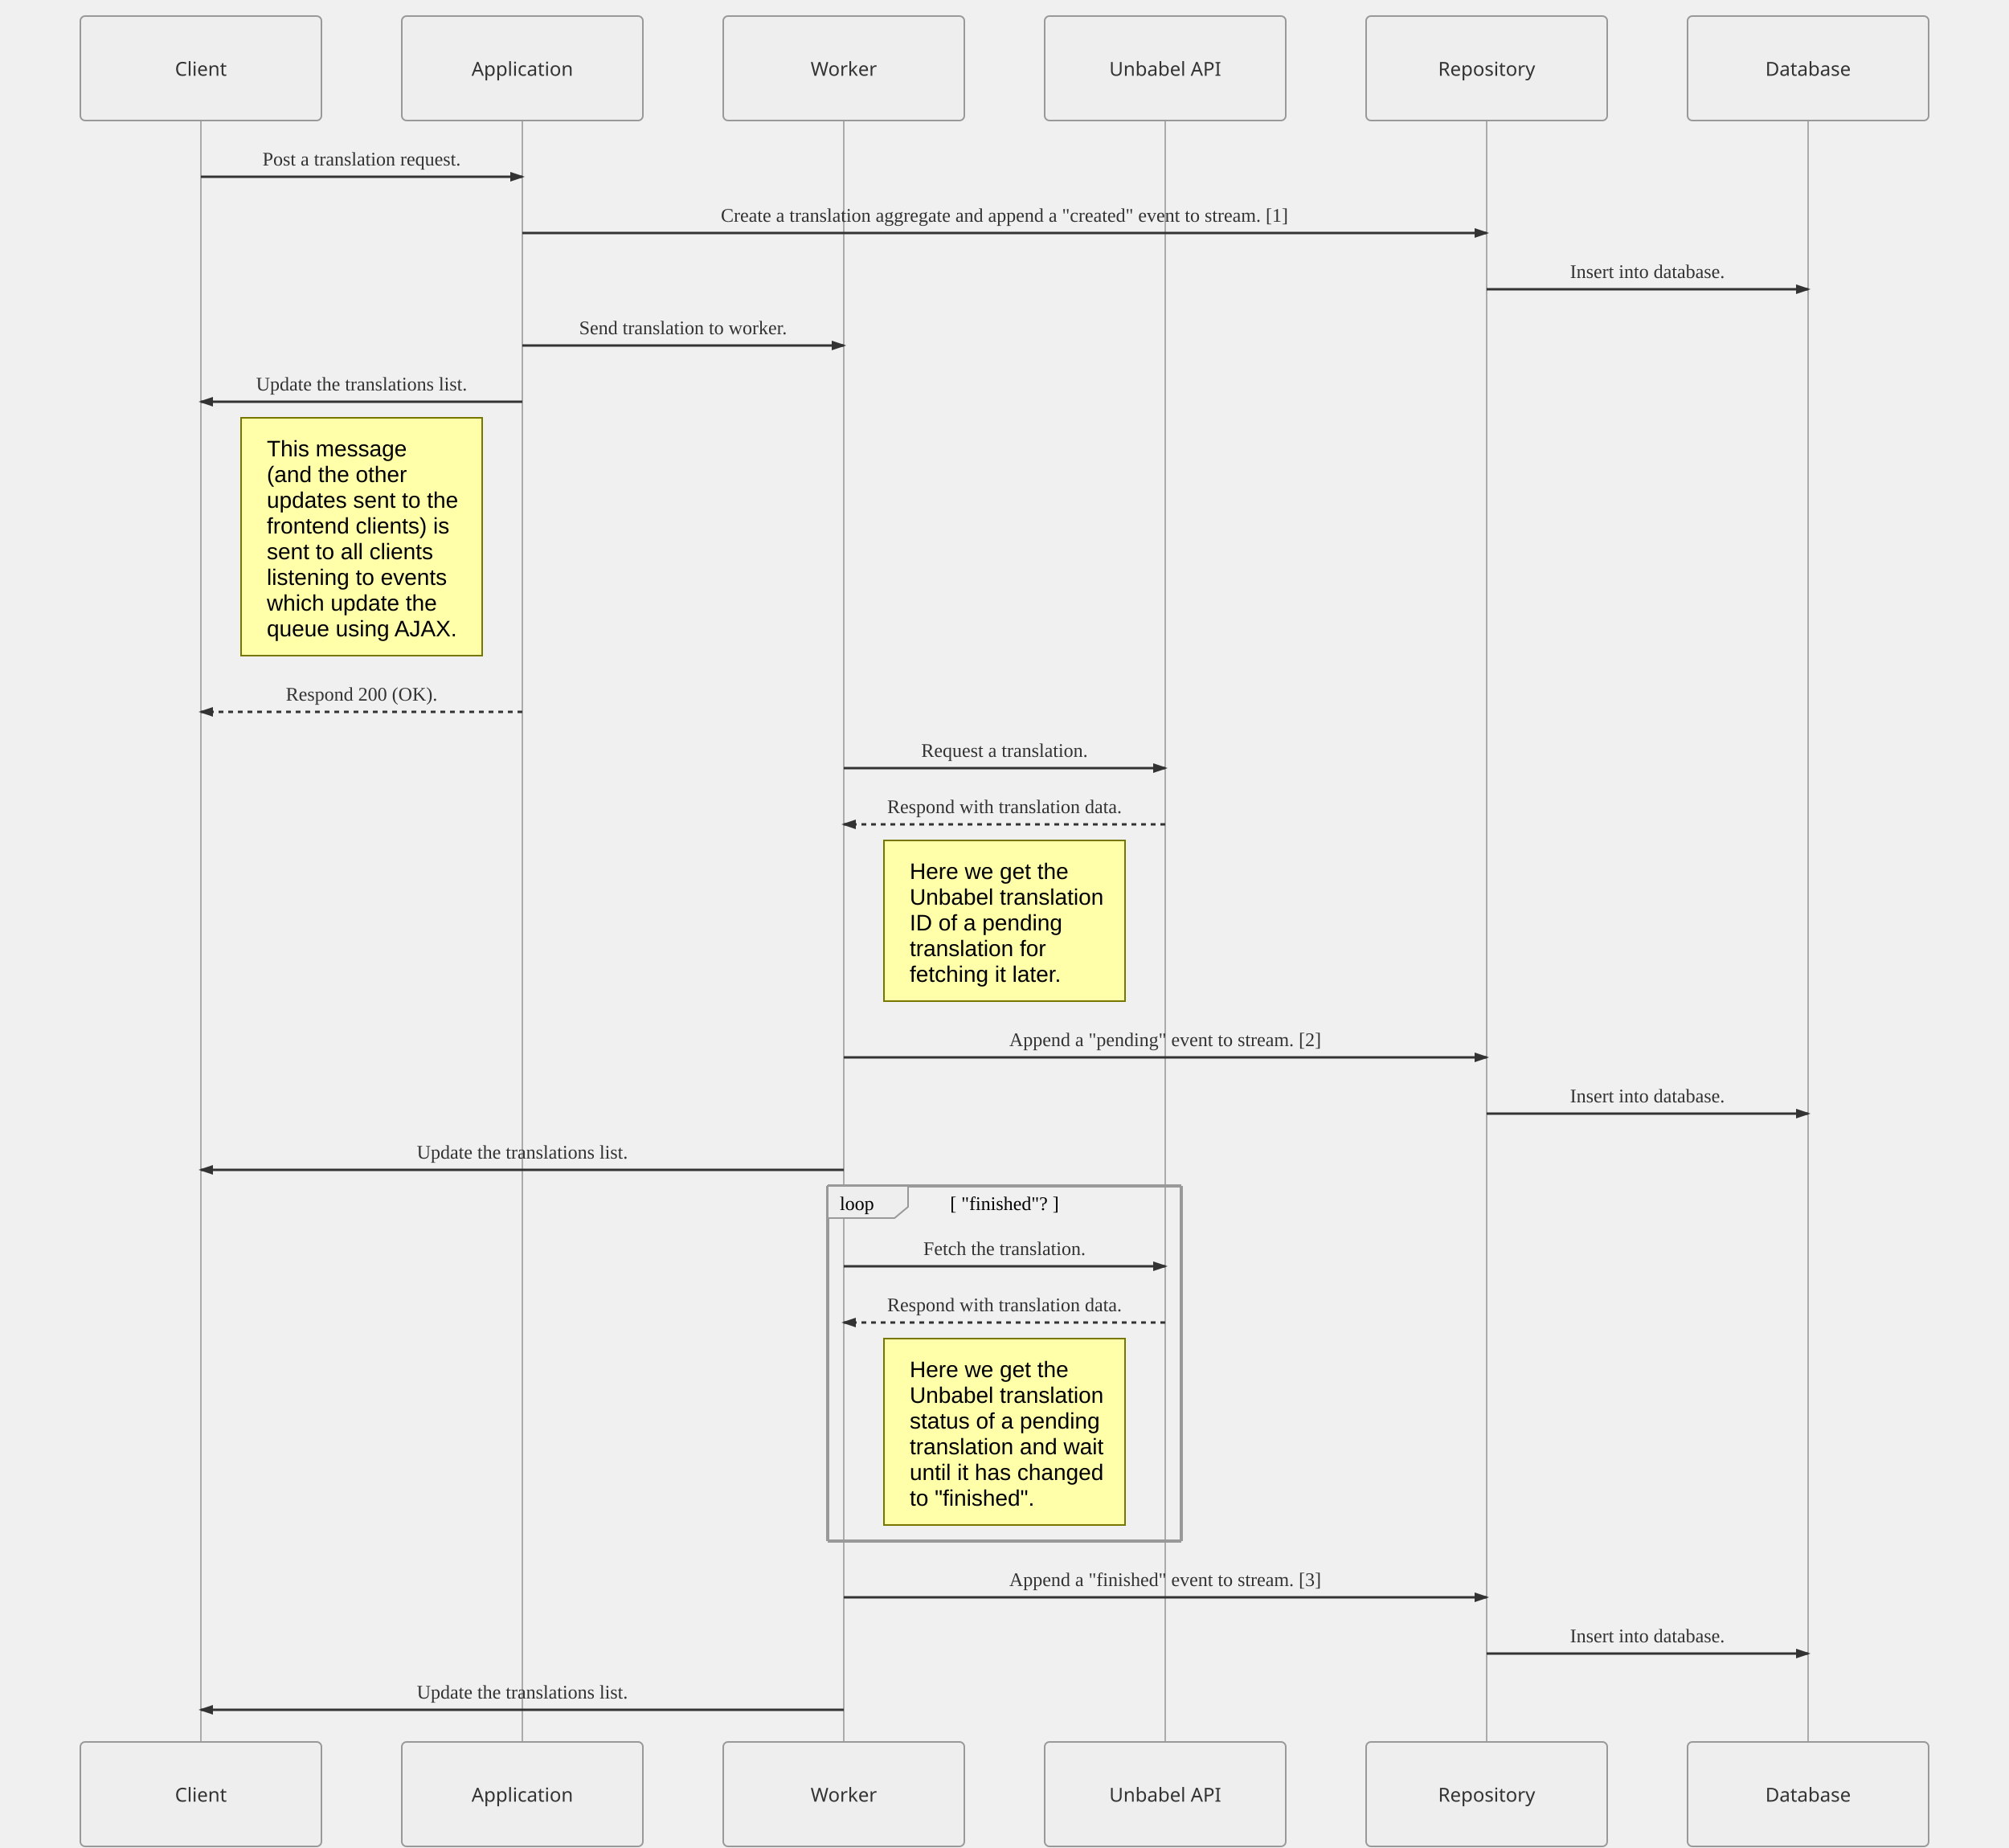
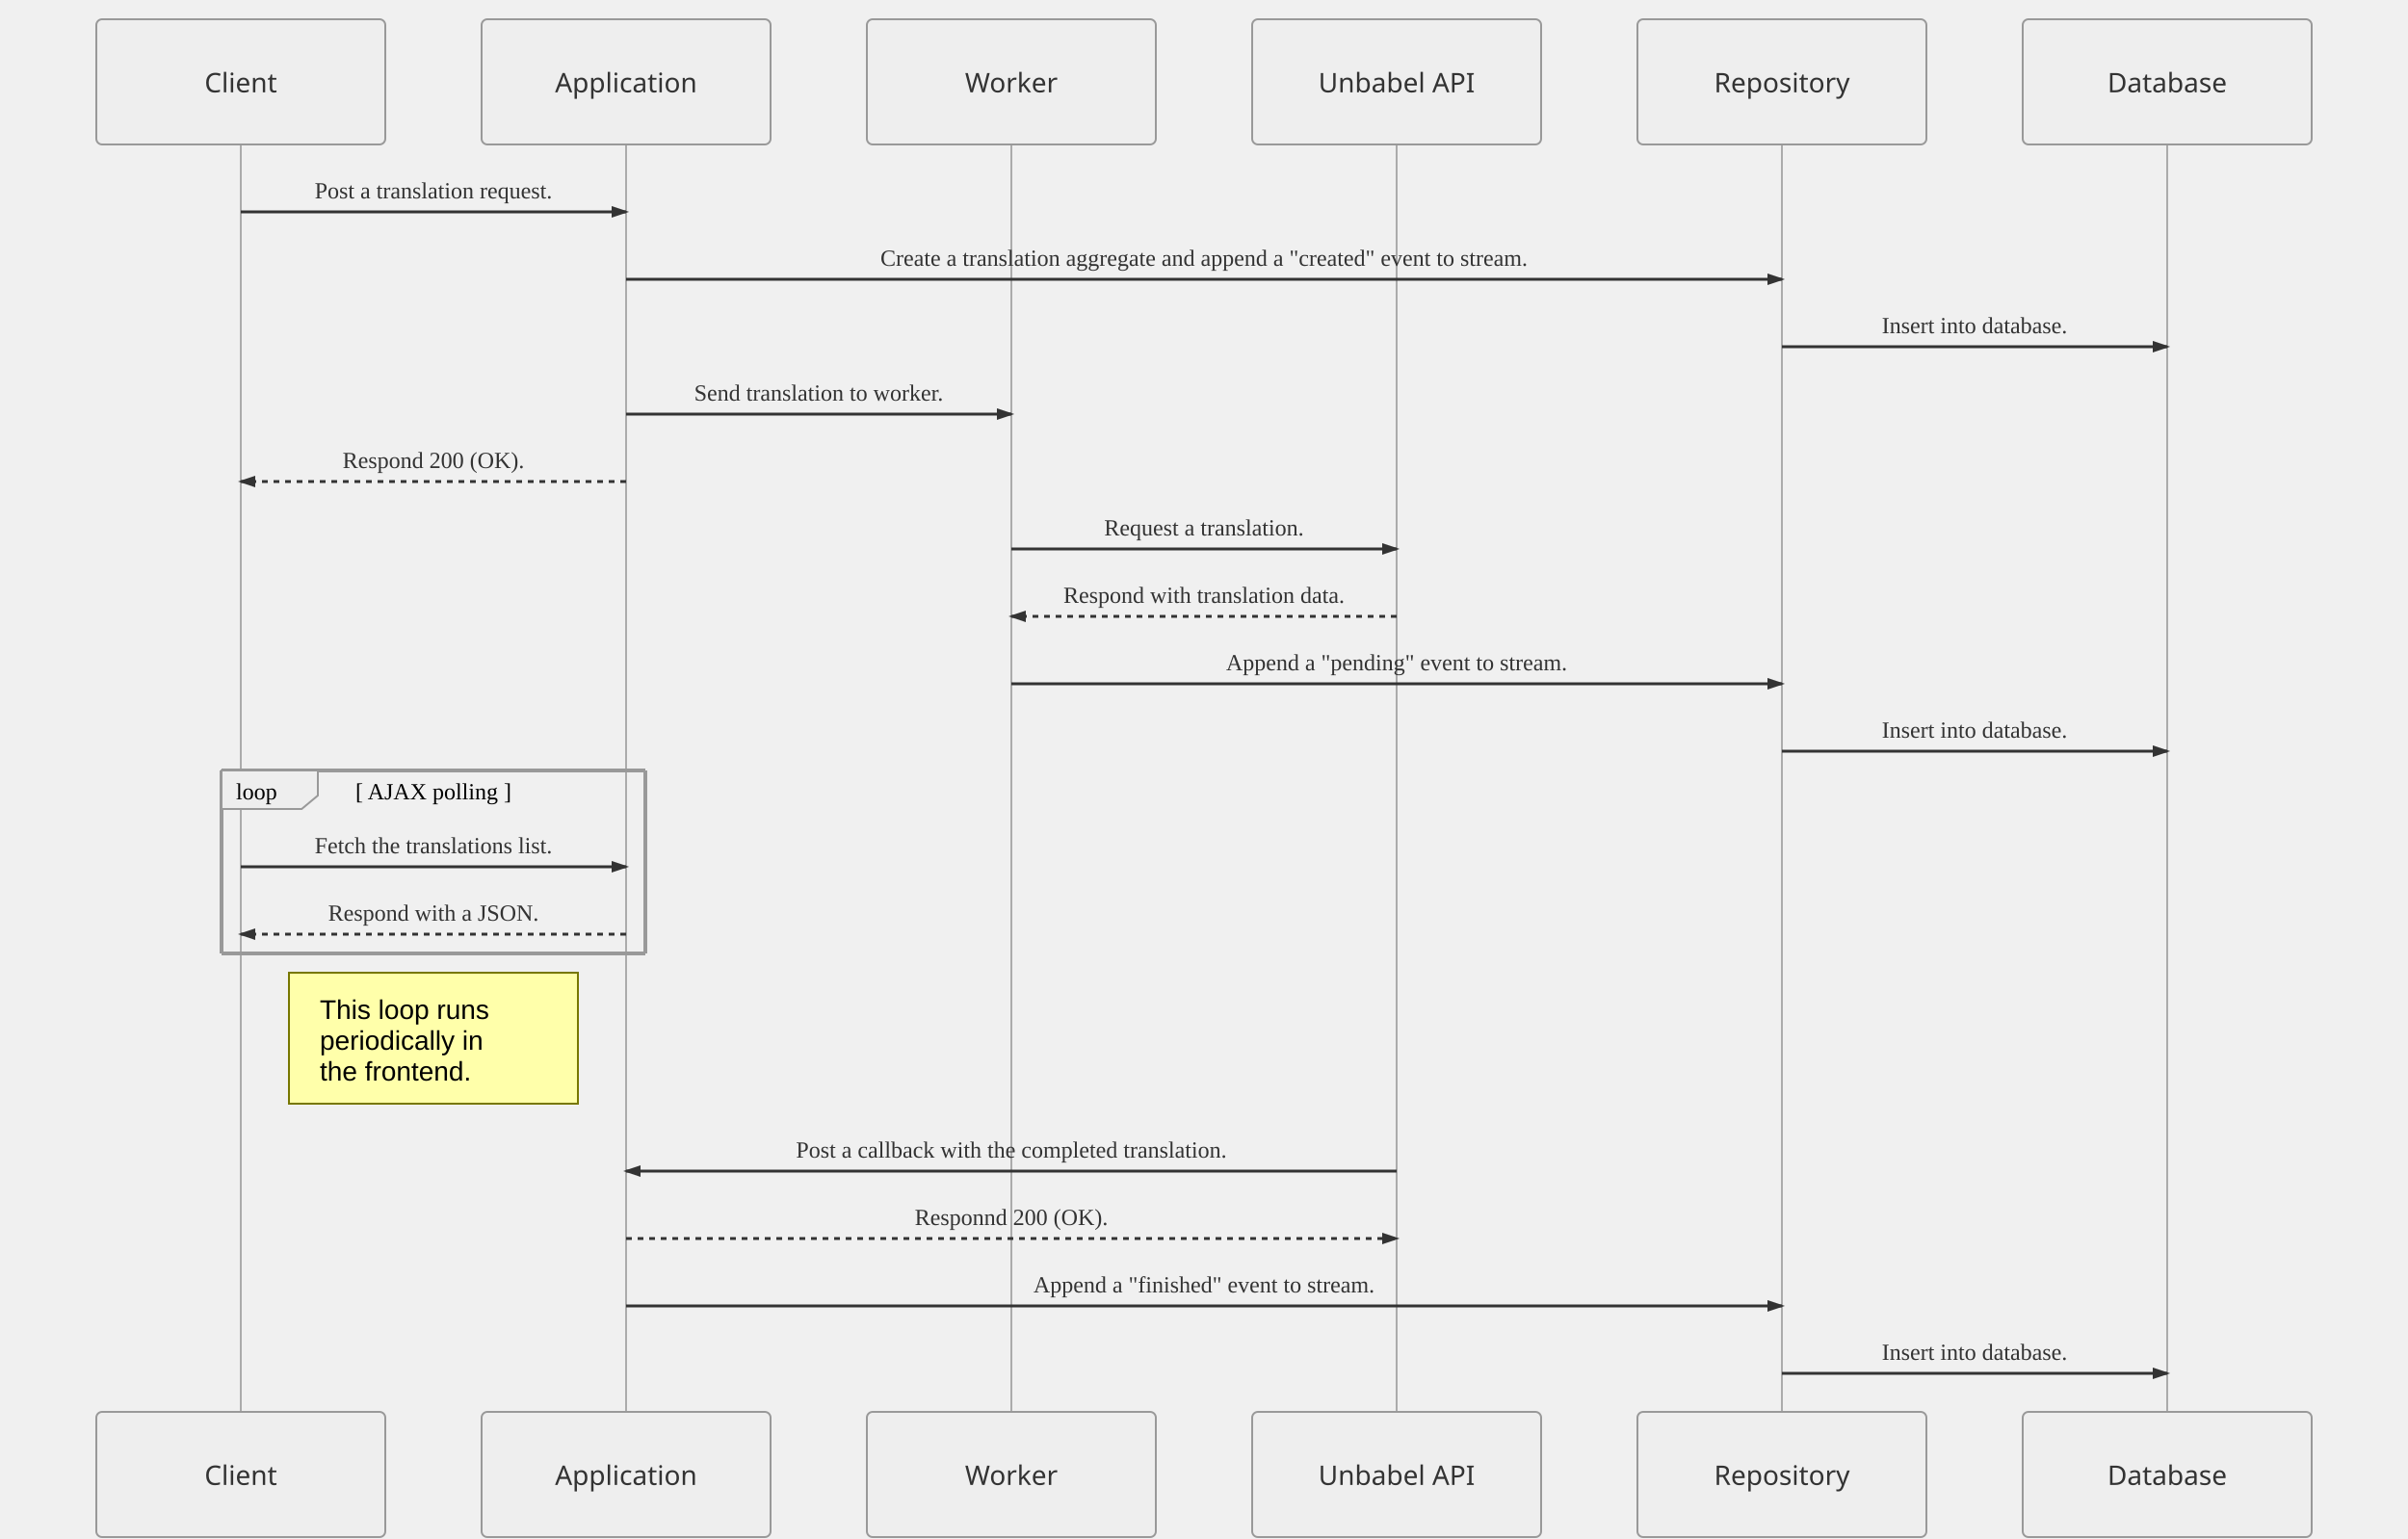
- <svg xmlns="http://www.w3.org/2000/svg" id="mermaid-1546392415798" width="100%" height="100%" style="max-width:1250px;" viewBox="-50 -10 1250 1150">
+ <svg xmlns="http://www.w3.org/2000/svg" id="mermaid-1546915418473" width="100%" height="100%" style="max-width:1250px;" viewBox="-50 -10 1250 799">
  <style>


- #mermaid-1546392415798 .label {
+ #mermaid-1546915418473 .label {
  font-family: 'trebuchet ms', verdana, arial;
  color: #333; }

- #mermaid-1546392415798 .node rect,
- #mermaid-1546392415798 .node circle,
- #mermaid-1546392415798 .node ellipse,
- #mermaid-1546392415798 .node polygon {
+ #mermaid-1546915418473 .node rect,
+ #mermaid-1546915418473 .node circle,
+ #mermaid-1546915418473 .node ellipse,
+ #mermaid-1546915418473 .node polygon {
  fill: #eee;
  stroke: #999;
  stroke-width: 1px; }

- #mermaid-1546392415798 .node.clickable {
+ #mermaid-1546915418473 .node.clickable {
  cursor: pointer; }

- #mermaid-1546392415798 .arrowheadPath {
+ #mermaid-1546915418473 .arrowheadPath {
  fill: #333333; }

- #mermaid-1546392415798 .edgePath .path {
+ #mermaid-1546915418473 .edgePath .path {
  stroke: #666;
  stroke-width: 1.5px; }

- #mermaid-1546392415798 .edgeLabel {
+ #mermaid-1546915418473 .edgeLabel {
  background-color: white; }

- #mermaid-1546392415798 .cluster rect {
+ #mermaid-1546915418473 .cluster rect {
  fill: #eaf2fb !important;
  stroke: #26a !important;
  stroke-width: 1px !important; }

- #mermaid-1546392415798 .cluster text {
-   fill: #333; }
- 
- #mermaid-1546392415798 div.mermaidTooltip {
+ #mermaid-1546915418473 .cluster text {
+   fill: #333; }
+ 
+ #mermaid-1546915418473 div.mermaidTooltip {
  position: absolute;
  text-align: center;
  max-width: 200px;
  padding: 2px;
  font-family: 'trebuchet ms', verdana, arial;
  font-size: 12px;
  background: #eaf2fb;
  border: 1px solid #26a;
  border-radius: 2px;
  pointer-events: none;
  z-index: 100; }

- #mermaid-1546392415798 .actor {
+ #mermaid-1546915418473 .actor {
  stroke: #999;
  fill: #eee; }

- #mermaid-1546392415798 text.actor {
+ #mermaid-1546915418473 text.actor {
  fill: #333;
  stroke: none; }

- #mermaid-1546392415798 .actor-line {
+ #mermaid-1546915418473 .actor-line {
  stroke: #666; }

- #mermaid-1546392415798 .messageLine0 {
+ #mermaid-1546915418473 .messageLine0 {
  stroke-width: 1.5;
  stroke-dasharray: '2 2';
  stroke: #333; }

- #mermaid-1546392415798 .messageLine1 {
+ #mermaid-1546915418473 .messageLine1 {
  stroke-width: 1.5;
  stroke-dasharray: '2 2';
  stroke: #333; }

- #mermaid-1546392415798 #arrowhead {
-   fill: #333; }
- 
- #mermaid-1546392415798 #crosshead path {
+ #mermaid-1546915418473 #arrowhead {
+   fill: #333; }
+ 
+ #mermaid-1546915418473 #crosshead path {
  fill: #333 !important;
  stroke: #333 !important; }

- #mermaid-1546392415798 .messageText {
+ #mermaid-1546915418473 .messageText {
  fill: #333;
  stroke: none; }

- #mermaid-1546392415798 .labelBox {
+ #mermaid-1546915418473 .labelBox {
  stroke: #999;
  fill: #eee; }

- #mermaid-1546392415798 .labelText {
+ #mermaid-1546915418473 .labelText {
  fill: white;
  stroke: none; }

- #mermaid-1546392415798 .loopText {
+ #mermaid-1546915418473 .loopText {
  fill: white;
  stroke: none; }

- #mermaid-1546392415798 .loopLine {
+ #mermaid-1546915418473 .loopLine {
  stroke-width: 2;
  stroke-dasharray: '2 2';
  stroke: #999; }

- #mermaid-1546392415798 .note {
+ #mermaid-1546915418473 .note {
  stroke: #777700;
  fill: #ffa; }

- #mermaid-1546392415798 .noteText {
+ #mermaid-1546915418473 .noteText {
  fill: black;
  stroke: none;
  font-family: 'trebuchet ms', verdana, arial;
  font-size: 14px; }

- #mermaid-1546392415798 .activation0 {
+ #mermaid-1546915418473 .activation0 {
  fill: #f4f4f4;
  stroke: #666; }

- #mermaid-1546392415798 .activation1 {
+ #mermaid-1546915418473 .activation1 {
  fill: #f4f4f4;
  stroke: #666; }

- #mermaid-1546392415798 .activation2 {
+ #mermaid-1546915418473 .activation2 {
  fill: #f4f4f4;
  stroke: #666; }


- #mermaid-1546392415798 .section {
+ #mermaid-1546915418473 .section {
  stroke: none;
  opacity: 0.2; }

- #mermaid-1546392415798 .section0 {
+ #mermaid-1546915418473 .section0 {
  fill: #80b3e6; }

- #mermaid-1546392415798 .section2 {
+ #mermaid-1546915418473 .section2 {
  fill: #80b3e6; }

- #mermaid-1546392415798 .section1,
- #mermaid-1546392415798 .section3 {
+ #mermaid-1546915418473 .section1,
+ #mermaid-1546915418473 .section3 {
  fill: white;
  opacity: 0.2; }

- #mermaid-1546392415798 .sectionTitle0 {
-   fill: #333; }
- 
- #mermaid-1546392415798 .sectionTitle1 {
-   fill: #333; }
- 
- #mermaid-1546392415798 .sectionTitle2 {
-   fill: #333; }
- 
- #mermaid-1546392415798 .sectionTitle3 {
-   fill: #333; }
- 
- #mermaid-1546392415798 .sectionTitle {
+ #mermaid-1546915418473 .sectionTitle0 {
+   fill: #333; }
+ 
+ #mermaid-1546915418473 .sectionTitle1 {
+   fill: #333; }
+ 
+ #mermaid-1546915418473 .sectionTitle2 {
+   fill: #333; }
+ 
+ #mermaid-1546915418473 .sectionTitle3 {
+   fill: #333; }
+ 
+ #mermaid-1546915418473 .sectionTitle {
  text-anchor: start;
  font-size: 11px;
  text-height: 14px; }


- #mermaid-1546392415798 .grid .tick {
+ #mermaid-1546915418473 .grid .tick {
  stroke: #e6e6e6;
  opacity: 0.3;
  shape-rendering: crispEdges; }

- #mermaid-1546392415798 .grid path {
+ #mermaid-1546915418473 .grid path {
  stroke-width: 0; }


- #mermaid-1546392415798 .today {
+ #mermaid-1546915418473 .today {
  fill: none;
  stroke: #d42;
  stroke-width: 2px; }



- #mermaid-1546392415798 .task {
+ #mermaid-1546915418473 .task {
  stroke-width: 2; }

- #mermaid-1546392415798 .taskText {
+ #mermaid-1546915418473 .taskText {
  text-anchor: middle;
  font-size: 11px; }

- #mermaid-1546392415798 .taskTextOutsideRight {
+ #mermaid-1546915418473 .taskTextOutsideRight {
  fill: #333;
  text-anchor: start;
  font-size: 11px; }

- #mermaid-1546392415798 .taskTextOutsideLeft {
+ #mermaid-1546915418473 .taskTextOutsideLeft {
  fill: #333;
  text-anchor: end;
  font-size: 11px; }


- #mermaid-1546392415798 .taskText0,
- #mermaid-1546392415798 .taskText1,
- #mermaid-1546392415798 .taskText2,
- #mermaid-1546392415798 .taskText3 {
+ #mermaid-1546915418473 .taskText0,
+ #mermaid-1546915418473 .taskText1,
+ #mermaid-1546915418473 .taskText2,
+ #mermaid-1546915418473 .taskText3 {
  fill: white; }

- #mermaid-1546392415798 .task0,
- #mermaid-1546392415798 .task1,
- #mermaid-1546392415798 .task2,
- #mermaid-1546392415798 .task3 {
+ #mermaid-1546915418473 .task0,
+ #mermaid-1546915418473 .task1,
+ #mermaid-1546915418473 .task2,
+ #mermaid-1546915418473 .task3 {
  fill: #26a;
  stroke: #1a4d80; }

- #mermaid-1546392415798 .taskTextOutside0,
- #mermaid-1546392415798 .taskTextOutside2 {
-   fill: #333; }
- 
- #mermaid-1546392415798 .taskTextOutside1,
- #mermaid-1546392415798 .taskTextOutside3 {
-   fill: #333; }
- 
- 
- #mermaid-1546392415798 .active0,
- #mermaid-1546392415798 .active1,
- #mermaid-1546392415798 .active2,
- #mermaid-1546392415798 .active3 {
+ #mermaid-1546915418473 .taskTextOutside0,
+ #mermaid-1546915418473 .taskTextOutside2 {
+   fill: #333; }
+ 
+ #mermaid-1546915418473 .taskTextOutside1,
+ #mermaid-1546915418473 .taskTextOutside3 {
+   fill: #333; }
+ 
+ 
+ #mermaid-1546915418473 .active0,
+ #mermaid-1546915418473 .active1,
+ #mermaid-1546915418473 .active2,
+ #mermaid-1546915418473 .active3 {
  fill: #eee;
  stroke: #1a4d80; }

- #mermaid-1546392415798 .activeText0,
- #mermaid-1546392415798 .activeText1,
- #mermaid-1546392415798 .activeText2,
- #mermaid-1546392415798 .activeText3 {
+ #mermaid-1546915418473 .activeText0,
+ #mermaid-1546915418473 .activeText1,
+ #mermaid-1546915418473 .activeText2,
+ #mermaid-1546915418473 .activeText3 {
  fill: #333 !important; }


- #mermaid-1546392415798 .done0,
- #mermaid-1546392415798 .done1,
- #mermaid-1546392415798 .done2,
- #mermaid-1546392415798 .done3 {
+ #mermaid-1546915418473 .done0,
+ #mermaid-1546915418473 .done1,
+ #mermaid-1546915418473 .done2,
+ #mermaid-1546915418473 .done3 {
  stroke: #666;
  fill: #bbb;
  stroke-width: 2; }

- #mermaid-1546392415798 .doneText0,
- #mermaid-1546392415798 .doneText1,
- #mermaid-1546392415798 .doneText2,
- #mermaid-1546392415798 .doneText3 {
+ #mermaid-1546915418473 .doneText0,
+ #mermaid-1546915418473 .doneText1,
+ #mermaid-1546915418473 .doneText2,
+ #mermaid-1546915418473 .doneText3 {
  fill: #333 !important; }


- #mermaid-1546392415798 .crit0,
- #mermaid-1546392415798 .crit1,
- #mermaid-1546392415798 .crit2,
- #mermaid-1546392415798 .crit3 {
+ #mermaid-1546915418473 .crit0,
+ #mermaid-1546915418473 .crit1,
+ #mermaid-1546915418473 .crit2,
+ #mermaid-1546915418473 .crit3 {
  stroke: #b1361b;
  fill: #d42;
  stroke-width: 2; }

- #mermaid-1546392415798 .activeCrit0,
- #mermaid-1546392415798 .activeCrit1,
- #mermaid-1546392415798 .activeCrit2,
- #mermaid-1546392415798 .activeCrit3 {
+ #mermaid-1546915418473 .activeCrit0,
+ #mermaid-1546915418473 .activeCrit1,
+ #mermaid-1546915418473 .activeCrit2,
+ #mermaid-1546915418473 .activeCrit3 {
  stroke: #b1361b;
  fill: #eee;
  stroke-width: 2; }

- #mermaid-1546392415798 .doneCrit0,
- #mermaid-1546392415798 .doneCrit1,
- #mermaid-1546392415798 .doneCrit2,
- #mermaid-1546392415798 .doneCrit3 {
+ #mermaid-1546915418473 .doneCrit0,
+ #mermaid-1546915418473 .doneCrit1,
+ #mermaid-1546915418473 .doneCrit2,
+ #mermaid-1546915418473 .doneCrit3 {
  stroke: #b1361b;
  fill: #bbb;
  stroke-width: 2;
  cursor: pointer;
  shape-rendering: crispEdges; }

- #mermaid-1546392415798 .doneCritText0,
- #mermaid-1546392415798 .doneCritText1,
- #mermaid-1546392415798 .doneCritText2,
- #mermaid-1546392415798 .doneCritText3 {
+ #mermaid-1546915418473 .doneCritText0,
+ #mermaid-1546915418473 .doneCritText1,
+ #mermaid-1546915418473 .doneCritText2,
+ #mermaid-1546915418473 .doneCritText3 {
  fill: #333 !important; }

- #mermaid-1546392415798 .activeCritText0,
- #mermaid-1546392415798 .activeCritText1,
- #mermaid-1546392415798 .activeCritText2,
- #mermaid-1546392415798 .activeCritText3 {
+ #mermaid-1546915418473 .activeCritText0,
+ #mermaid-1546915418473 .activeCritText1,
+ #mermaid-1546915418473 .activeCritText2,
+ #mermaid-1546915418473 .activeCritText3 {
  fill: #333 !important; }

- #mermaid-1546392415798 .titleText {
+ #mermaid-1546915418473 .titleText {
  text-anchor: middle;
  font-size: 18px;
  fill: #333; }

- #mermaid-1546392415798 g.classGroup text {
+ #mermaid-1546915418473 g.classGroup text {
  fill: #999;
  stroke: none;
  font-family: 'trebuchet ms', verdana, arial;
  font-size: 10px; }

- #mermaid-1546392415798 g.classGroup rect {
+ #mermaid-1546915418473 g.classGroup rect {
  fill: #eee;
  stroke: #999; }

- #mermaid-1546392415798 g.classGroup line {
-   stroke: #999;
-   stroke-width: 1; }
- 
- #mermaid-1546392415798 .classLabel .box {
+ #mermaid-1546915418473 g.classGroup line {
+   stroke: #999;
+   stroke-width: 1; }
+ 
+ #mermaid-1546915418473 .classLabel .box {
  stroke: none;
  stroke-width: 0;
  fill: #eee;
  opacity: 0.5; }

- #mermaid-1546392415798 .classLabel .label {
+ #mermaid-1546915418473 .classLabel .label {
  fill: #999;
  font-size: 10px; }

- #mermaid-1546392415798 .relation {
+ #mermaid-1546915418473 .relation {
  stroke: #999;
  stroke-width: 1;
  fill: none; }

- #mermaid-1546392415798 #compositionStart {
-   fill: #999;
-   stroke: #999;
-   stroke-width: 1; }
- 
- #mermaid-1546392415798 #compositionEnd {
-   fill: #999;
-   stroke: #999;
-   stroke-width: 1; }
- 
- #mermaid-1546392415798 #aggregationStart {
-   fill: #eee;
-   stroke: #999;
-   stroke-width: 1; }
- 
- #mermaid-1546392415798 #aggregationEnd {
-   fill: #eee;
-   stroke: #999;
-   stroke-width: 1; }
- 
- #mermaid-1546392415798 #dependencyStart {
-   fill: #999;
-   stroke: #999;
-   stroke-width: 1; }
- 
- #mermaid-1546392415798 #dependencyEnd {
-   fill: #999;
-   stroke: #999;
-   stroke-width: 1; }
- 
- #mermaid-1546392415798 #extensionStart {
-   fill: #999;
-   stroke: #999;
-   stroke-width: 1; }
- 
- #mermaid-1546392415798 #extensionEnd {
-   fill: #999;
-   stroke: #999;
-   stroke-width: 1; }
- 
- #mermaid-1546392415798 .commit-id,
- #mermaid-1546392415798 .commit-msg,
- #mermaid-1546392415798 .branch-label {
+ #mermaid-1546915418473 #compositionStart {
+   fill: #999;
+   stroke: #999;
+   stroke-width: 1; }
+ 
+ #mermaid-1546915418473 #compositionEnd {
+   fill: #999;
+   stroke: #999;
+   stroke-width: 1; }
+ 
+ #mermaid-1546915418473 #aggregationStart {
+   fill: #eee;
+   stroke: #999;
+   stroke-width: 1; }
+ 
+ #mermaid-1546915418473 #aggregationEnd {
+   fill: #eee;
+   stroke: #999;
+   stroke-width: 1; }
+ 
+ #mermaid-1546915418473 #dependencyStart {
+   fill: #999;
+   stroke: #999;
+   stroke-width: 1; }
+ 
+ #mermaid-1546915418473 #dependencyEnd {
+   fill: #999;
+   stroke: #999;
+   stroke-width: 1; }
+ 
+ #mermaid-1546915418473 #extensionStart {
+   fill: #999;
+   stroke: #999;
+   stroke-width: 1; }
+ 
+ #mermaid-1546915418473 #extensionEnd {
+   fill: #999;
+   stroke: #999;
+   stroke-width: 1; }
+ 
+ #mermaid-1546915418473 .commit-id,
+ #mermaid-1546915418473 .commit-msg,
+ #mermaid-1546915418473 .branch-label {
  fill: lightgrey;
  color: lightgrey; }
</style>
-   <style>#mermaid-1546392415798 {
+   <style>#mermaid-1546915418473 {
    color: rgba(0, 0, 0, 0.65);
    font: ;
  }</style>
  <g />
  <g>
-     <line id="actor6156" x1="75" y1="5" x2="75" y2="1139" class="actor-line" stroke-width="0.5px" stroke="#999" />
+     <line id="actor2526" x1="75" y1="5" x2="75" y2="788" class="actor-line" stroke-width="0.5px" stroke="#999" />
    <rect x="0" y="0" fill="#eaeaea" stroke="#666" width="150" height="65" rx="3" ry="3" class="actor" />
-     <text x="75" y="32.5" style="text-anchor: middle; font-family: &quot;Open-Sans&quot;, &quot;sans-serif&quot;;" dominant-baseline="central" alignment-baseline="central" class="actor">
+     <text x="75" y="32.5" dominant-baseline="central" alignment-baseline="central" class="actor" style="text-anchor: middle; font-size: 14px; font-family: Open-Sans, sans-serif;">
      <tspan x="75" dy="0">Client</tspan>
    </text>
  </g>
  <g>
-     <line id="actor6157" x1="275" y1="5" x2="275" y2="1139" class="actor-line" stroke-width="0.5px" stroke="#999" />
+     <line id="actor2527" x1="275" y1="5" x2="275" y2="788" class="actor-line" stroke-width="0.5px" stroke="#999" />
    <rect x="200" y="0" fill="#eaeaea" stroke="#666" width="150" height="65" rx="3" ry="3" class="actor" />
-     <text x="275" y="32.5" style="text-anchor: middle; font-family: &quot;Open-Sans&quot;, &quot;sans-serif&quot;;" dominant-baseline="central" alignment-baseline="central" class="actor">
+     <text x="275" y="32.5" dominant-baseline="central" alignment-baseline="central" class="actor" style="text-anchor: middle; font-size: 14px; font-family: Open-Sans, sans-serif;">
      <tspan x="275" dy="0">Application</tspan>
    </text>
  </g>
  <g>
-     <line id="actor6158" x1="475" y1="5" x2="475" y2="1139" class="actor-line" stroke-width="0.5px" stroke="#999" />
+     <line id="actor2528" x1="475" y1="5" x2="475" y2="788" class="actor-line" stroke-width="0.5px" stroke="#999" />
    <rect x="400" y="0" fill="#eaeaea" stroke="#666" width="150" height="65" rx="3" ry="3" class="actor" />
-     <text x="475" y="32.5" style="text-anchor: middle; font-family: &quot;Open-Sans&quot;, &quot;sans-serif&quot;;" dominant-baseline="central" alignment-baseline="central" class="actor">
+     <text x="475" y="32.5" dominant-baseline="central" alignment-baseline="central" class="actor" style="text-anchor: middle; font-size: 14px; font-family: Open-Sans, sans-serif;">
      <tspan x="475" dy="0">Worker</tspan>
    </text>
  </g>
  <g>
-     <line id="actor6159" x1="675" y1="5" x2="675" y2="1139" class="actor-line" stroke-width="0.5px" stroke="#999" />
+     <line id="actor2529" x1="675" y1="5" x2="675" y2="788" class="actor-line" stroke-width="0.5px" stroke="#999" />
    <rect x="600" y="0" fill="#eaeaea" stroke="#666" width="150" height="65" rx="3" ry="3" class="actor" />
-     <text x="675" y="32.5" style="text-anchor: middle; font-family: &quot;Open-Sans&quot;, &quot;sans-serif&quot;;" dominant-baseline="central" alignment-baseline="central" class="actor">
+     <text x="675" y="32.5" dominant-baseline="central" alignment-baseline="central" class="actor" style="text-anchor: middle; font-size: 14px; font-family: Open-Sans, sans-serif;">
      <tspan x="675" dy="0">Unbabel API</tspan>
    </text>
  </g>
  <g>
-     <line id="actor6160" x1="875" y1="5" x2="875" y2="1139" class="actor-line" stroke-width="0.5px" stroke="#999" />
+     <line id="actor2530" x1="875" y1="5" x2="875" y2="788" class="actor-line" stroke-width="0.5px" stroke="#999" />
    <rect x="800" y="0" fill="#eaeaea" stroke="#666" width="150" height="65" rx="3" ry="3" class="actor" />
-     <text x="875" y="32.5" style="text-anchor: middle; font-family: &quot;Open-Sans&quot;, &quot;sans-serif&quot;;" dominant-baseline="central" alignment-baseline="central" class="actor">
+     <text x="875" y="32.5" dominant-baseline="central" alignment-baseline="central" class="actor" style="text-anchor: middle; font-size: 14px; font-family: Open-Sans, sans-serif;">
      <tspan x="875" dy="0">Repository</tspan>
    </text>
  </g>
  <g>
-     <line id="actor6161" x1="1075" y1="5" x2="1075" y2="1139" class="actor-line" stroke-width="0.5px" stroke="#999" />
+     <line id="actor2531" x1="1075" y1="5" x2="1075" y2="788" class="actor-line" stroke-width="0.5px" stroke="#999" />
    <rect x="1000" y="0" fill="#eaeaea" stroke="#666" width="150" height="65" rx="3" ry="3" class="actor" />
-     <text x="1075" y="32.5" style="text-anchor: middle; font-family: &quot;Open-Sans&quot;, &quot;sans-serif&quot;;" dominant-baseline="central" alignment-baseline="central" class="actor">
+     <text x="1075" y="32.5" dominant-baseline="central" alignment-baseline="central" class="actor" style="text-anchor: middle; font-size: 14px; font-family: Open-Sans, sans-serif;">
      <tspan x="1075" dy="0">Database</tspan>
    </text>
  </g>
  <defs>
    <marker id="arrowhead" refX="5" refY="2" markerWidth="6" markerHeight="4" orient="auto">
      <path d="M 0,0 V 4 L6,2 Z" />
    </marker>
  </defs>
  <defs>
    <marker id="crosshead" markerWidth="15" markerHeight="8" orient="auto" refX="16" refY="4">
-       <path fill="black" stroke="#000000" style="stroke-dasharray: 0, 0;" stroke-width="1px" d="M 9,2 V 6 L16,4 Z" />
-       <path fill="none" stroke="#000000" style="stroke-dasharray: 0, 0;" stroke-width="1px" d="M 0,1 L 6,7 M 6,1 L 0,7" />
+       <path fill="black" stroke="#000000" stroke-width="1px" d="M 9,2 V 6 L16,4 Z" style="stroke-dasharray: 0, 0;" />
+       <path fill="none" stroke="#000000" stroke-width="1px" d="M 0,1 L 6,7 M 6,1 L 0,7" style="stroke-dasharray: 0, 0;" />
    </marker>
  </defs>
  <g>
-     <text x="175" y="93" style="text-anchor: middle;" class="messageText">Post a translation request.</text>
-     <line x1="75" y1="100" x2="275" y2="100" class="messageLine0" stroke-width="2" stroke="black" style="fill: none;" marker-end="url(#arrowhead)" />
-   </g>
-   <g>
-     <text x="575" y="128" style="text-anchor: middle;" class="messageText">Create a translation aggregate and append a "created" event to stream. [1]</text>
-     <line x1="275" y1="135" x2="875" y2="135" class="messageLine0" stroke-width="2" stroke="black" style="fill: none;" marker-end="url(#arrowhead)" />
-   </g>
-   <g>
-     <text x="975" y="163" style="text-anchor: middle;" class="messageText">Insert into database.</text>
-     <line x1="875" y1="170" x2="1075" y2="170" class="messageLine0" stroke-width="2" stroke="black" style="fill: none;" marker-end="url(#arrowhead)" />
-   </g>
-   <g>
-     <text x="375" y="198" style="text-anchor: middle;" class="messageText">Send translation to worker.</text>
-     <line x1="275" y1="205" x2="475" y2="205" class="messageLine0" stroke-width="2" stroke="black" style="fill: none;" marker-end="url(#arrowhead)" />
-   </g>
-   <g>
-     <text x="175" y="233" style="text-anchor: middle;" class="messageText">Update the translations list.</text>
-     <line x1="275" y1="240" x2="75" y2="240" class="messageLine0" stroke-width="2" stroke="black" style="fill: none;" marker-end="url(#arrowhead)" />
-   </g>
-   <g>
-     <rect x="100" y="250" fill="#EDF2AE" stroke="#666" width="150" height="148" rx="0" ry="0" class="note" />
-     <text x="96" y="274" fill="black" class="noteText">
-       <tspan x="116" fill="black">This message </tspan>
-     </text>
-     <text x="96" y="290" fill="black" class="noteText">
-       <tspan x="116" fill="black"> (and the other </tspan>
-     </text>
-     <text x="96" y="306" fill="black" class="noteText">
-       <tspan x="116" fill="black"> updates sent to the </tspan>
-     </text>
-     <text x="96" y="322" fill="black" class="noteText">
-       <tspan x="116" fill="black"> frontend clients) is </tspan>
-     </text>
-     <text x="96" y="338" fill="black" class="noteText">
-       <tspan x="116" fill="black">sent to all clients </tspan>
-     </text>
-     <text x="96" y="354" fill="black" class="noteText">
-       <tspan x="116" fill="black"> listening to events </tspan>
-     </text>
-     <text x="96" y="370" fill="black" class="noteText">
-       <tspan x="116" fill="black"> which update the </tspan>
-     </text>
-     <text x="96" y="386" fill="black" class="noteText">
-       <tspan x="116" fill="black"> queue using AJAX.</tspan>
-     </text>
-   </g>
-   <g>
-     <text x="175" y="426" style="text-anchor: middle;" class="messageText">Respond 200 (OK).</text>
-     <line x1="275" y1="433" x2="75" y2="433" style="stroke-dasharray: 3, 3; fill: none;" class="messageLine1" stroke-width="2" stroke="black" marker-end="url(#arrowhead)" />
-   </g>
-   <g>
-     <text x="575" y="461" style="text-anchor: middle;" class="messageText">Request a translation.</text>
-     <line x1="475" y1="468" x2="675" y2="468" class="messageLine0" stroke-width="2" stroke="black" style="fill: none;" marker-end="url(#arrowhead)" />
-   </g>
-   <g>
-     <text x="575" y="496" style="text-anchor: middle;" class="messageText">Respond with translation data.</text>
-     <line x1="675" y1="503" x2="475" y2="503" style="stroke-dasharray: 3, 3; fill: none;" class="messageLine1" stroke-width="2" stroke="black" marker-end="url(#arrowhead)" />
-   </g>
-   <g>
-     <rect x="500" y="513" fill="#EDF2AE" stroke="#666" width="150" height="100" rx="0" ry="0" class="note" />
-     <text x="496" y="537" fill="black" class="noteText">
-       <tspan x="516" fill="black">Here we get the </tspan>
-     </text>
-     <text x="496" y="553" fill="black" class="noteText">
-       <tspan x="516" fill="black"> Unbabel translation </tspan>
-     </text>
-     <text x="496" y="569" fill="black" class="noteText">
-       <tspan x="516" fill="black"> ID of a pending </tspan>
-     </text>
-     <text x="496" y="585" fill="black" class="noteText">
-       <tspan x="516" fill="black"> translation for </tspan>
-     </text>
-     <text x="496" y="601" fill="black" class="noteText">
-       <tspan x="516" fill="black"> fetching it later.</tspan>
-     </text>
-   </g>
-   <g>
-     <text x="675" y="641" style="text-anchor: middle;" class="messageText">Append a "pending" event to stream. [2]</text>
-     <line x1="475" y1="648" x2="875" y2="648" class="messageLine0" stroke-width="2" stroke="black" style="fill: none;" marker-end="url(#arrowhead)" />
-   </g>
-   <g>
-     <text x="975" y="676" style="text-anchor: middle;" class="messageText">Insert into database.</text>
-     <line x1="875" y1="683" x2="1075" y2="683" class="messageLine0" stroke-width="2" stroke="black" style="fill: none;" marker-end="url(#arrowhead)" />
-   </g>
-   <g>
-     <text x="275" y="711" style="text-anchor: middle;" class="messageText">Update the translations list.</text>
-     <line x1="475" y1="718" x2="75" y2="718" class="messageLine0" stroke-width="2" stroke="black" style="fill: none;" marker-end="url(#arrowhead)" />
-   </g>
-   <g>
-     <text x="575" y="771" style="text-anchor: middle;" class="messageText">Fetch the translation.</text>
-     <line x1="475" y1="778" x2="675" y2="778" class="messageLine0" stroke-width="2" stroke="black" style="fill: none;" marker-end="url(#arrowhead)" />
-   </g>
-   <g>
-     <text x="575" y="806" style="text-anchor: middle;" class="messageText">Respond with translation data.</text>
-     <line x1="675" y1="813" x2="475" y2="813" style="stroke-dasharray: 3, 3; fill: none;" class="messageLine1" stroke-width="2" stroke="black" marker-end="url(#arrowhead)" />
-   </g>
-   <g>
-     <rect x="500" y="823" fill="#EDF2AE" stroke="#666" width="150" height="116" rx="0" ry="0" class="note" />
-     <text x="496" y="847" fill="black" class="noteText">
-       <tspan x="516" fill="black">Here we get the </tspan>
-     </text>
-     <text x="496" y="863" fill="black" class="noteText">
-       <tspan x="516" fill="black"> Unbabel translation </tspan>
-     </text>
-     <text x="496" y="879" fill="black" class="noteText">
-       <tspan x="516" fill="black"> status of a pending </tspan>
-     </text>
-     <text x="496" y="895" fill="black" class="noteText">
-       <tspan x="516" fill="black"> translation and wait </tspan>
-     </text>
-     <text x="496" y="911" fill="black" class="noteText">
-       <tspan x="516" fill="black"> until it has changed </tspan>
-     </text>
-     <text x="496" y="927" fill="black" class="noteText">
-       <tspan x="516" fill="black"> to "finished".</tspan>
-     </text>
-   </g>
-   <g>
-     <line x1="465" y1="728" x2="685" y2="728" class="loopLine" />
-     <line x1="685" y1="728" x2="685" y2="949" class="loopLine" />
-     <line x1="465" y1="949" x2="685" y2="949" class="loopLine" />
-     <line x1="465" y1="728" x2="465" y2="949" class="loopLine" />
-     <polygon points="465,728 515,728 515,741 506.6,748 465,748" class="labelBox" />
-     <text x="472.5" y="743" fill="black" class="labelText">
-       <tspan x="472.5" fill="black">loop</tspan>
-     </text>
-     <text x="575" y="743" style="text-anchor: middle;" fill="black" class="loopText">
-       <tspan x="575" fill="black">[ "finished"? ]</tspan>
-     </text>
-   </g>
-   <g>
-     <text x="675" y="977" style="text-anchor: middle;" class="messageText">Append a "finished" event to stream. [3]</text>
-     <line x1="475" y1="984" x2="875" y2="984" class="messageLine0" stroke-width="2" stroke="black" style="fill: none;" marker-end="url(#arrowhead)" />
-   </g>
-   <g>
-     <text x="975" y="1012" style="text-anchor: middle;" class="messageText">Insert into database.</text>
-     <line x1="875" y1="1019" x2="1075" y2="1019" class="messageLine0" stroke-width="2" stroke="black" style="fill: none;" marker-end="url(#arrowhead)" />
-   </g>
-   <g>
-     <text x="275" y="1047" style="text-anchor: middle;" class="messageText">Update the translations list.</text>
-     <line x1="475" y1="1054" x2="75" y2="1054" class="messageLine0" stroke-width="2" stroke="black" style="fill: none;" marker-end="url(#arrowhead)" />
-   </g>
-   <g>
-     <rect x="0" y="1074" fill="#eaeaea" stroke="#666" width="150" height="65" rx="3" ry="3" class="actor" />
-     <text x="75" y="1106.5" style="text-anchor: middle; font-family: &quot;Open-Sans&quot;, &quot;sans-serif&quot;;" dominant-baseline="central" alignment-baseline="central" class="actor">
+     <text x="175" y="93" class="messageText" style="text-anchor: middle;">Post a translation request.</text>
+     <line x1="75" y1="100" x2="275" y2="100" class="messageLine0" stroke-width="2" stroke="black" marker-end="url(#arrowhead)" style="fill: none;" />
+   </g>
+   <g>
+     <text x="575" y="128" class="messageText" style="text-anchor: middle;">Create a translation aggregate and append a "created" event to stream.</text>
+     <line x1="275" y1="135" x2="875" y2="135" class="messageLine0" stroke-width="2" stroke="black" marker-end="url(#arrowhead)" style="fill: none;" />
+   </g>
+   <g>
+     <text x="975" y="163" class="messageText" style="text-anchor: middle;">Insert into database.</text>
+     <line x1="875" y1="170" x2="1075" y2="170" class="messageLine0" stroke-width="2" stroke="black" marker-end="url(#arrowhead)" style="fill: none;" />
+   </g>
+   <g>
+     <text x="375" y="198" class="messageText" style="text-anchor: middle;">Send translation to worker.</text>
+     <line x1="275" y1="205" x2="475" y2="205" class="messageLine0" stroke-width="2" stroke="black" marker-end="url(#arrowhead)" style="fill: none;" />
+   </g>
+   <g>
+     <text x="175" y="233" class="messageText" style="text-anchor: middle;">Respond 200 (OK).</text>
+     <line x1="275" y1="240" x2="75" y2="240" class="messageLine1" stroke-width="2" stroke="black" marker-end="url(#arrowhead)" style="stroke-dasharray: 3, 3; fill: none;" />
+   </g>
+   <g>
+     <text x="575" y="268" class="messageText" style="text-anchor: middle;">Request a translation.</text>
+     <line x1="475" y1="275" x2="675" y2="275" class="messageLine0" stroke-width="2" stroke="black" marker-end="url(#arrowhead)" style="fill: none;" />
+   </g>
+   <g>
+     <text x="575" y="303" class="messageText" style="text-anchor: middle;">Respond with translation data.</text>
+     <line x1="675" y1="310" x2="475" y2="310" class="messageLine1" stroke-width="2" stroke="black" marker-end="url(#arrowhead)" style="stroke-dasharray: 3, 3; fill: none;" />
+   </g>
+   <g>
+     <text x="675" y="338" class="messageText" style="text-anchor: middle;">Append a "pending" event to stream.</text>
+     <line x1="475" y1="345" x2="875" y2="345" class="messageLine0" stroke-width="2" stroke="black" marker-end="url(#arrowhead)" style="fill: none;" />
+   </g>
+   <g>
+     <text x="975" y="373" class="messageText" style="text-anchor: middle;">Insert into database.</text>
+     <line x1="875" y1="380" x2="1075" y2="380" class="messageLine0" stroke-width="2" stroke="black" marker-end="url(#arrowhead)" style="fill: none;" />
+   </g>
+   <g>
+     <text x="175" y="433" class="messageText" style="text-anchor: middle;">Fetch the translations list.</text>
+     <line x1="75" y1="440" x2="275" y2="440" class="messageLine0" stroke-width="2" stroke="black" marker-end="url(#arrowhead)" style="fill: none;" />
+   </g>
+   <g>
+     <text x="175" y="468" class="messageText" style="text-anchor: middle;">Respond with a JSON.</text>
+     <line x1="275" y1="475" x2="75" y2="475" class="messageLine1" stroke-width="2" stroke="black" marker-end="url(#arrowhead)" style="stroke-dasharray: 3, 3; fill: none;" />
+   </g>
+   <g>
+     <line x1="65" y1="390" x2="285" y2="390" class="loopLine" />
+     <line x1="285" y1="390" x2="285" y2="485" class="loopLine" />
+     <line x1="65" y1="485" x2="285" y2="485" class="loopLine" />
+     <line x1="65" y1="390" x2="65" y2="485" class="loopLine" />
+     <polygon points="65,390 115,390 115,403 106.6,410 65,410" class="labelBox" />
+     <text x="72.5" y="405" fill="black" class="labelText">
+       <tspan x="72.5" fill="black">loop</tspan>
+     </text>
+     <text x="175" y="405" fill="black" class="loopText" style="text-anchor: middle;">
+       <tspan x="175" fill="black">[ AJAX polling ]</tspan>
+     </text>
+   </g>
+   <g>
+     <rect x="100" y="495" fill="#EDF2AE" stroke="#666" width="150" height="68" rx="0" ry="0" class="note" />
+     <text x="96" y="519" fill="black" class="noteText">
+       <tspan x="116" fill="black">This loop runs </tspan>
+     </text>
+     <text x="96" y="535" fill="black" class="noteText">
+       <tspan x="116" fill="black"> periodically in</tspan>
+     </text>
+     <text x="96" y="551" fill="black" class="noteText">
+       <tspan x="116" fill="black">the frontend.</tspan>
+     </text>
+   </g>
+   <g>
+     <text x="475" y="591" class="messageText" style="text-anchor: middle;">Post a callback with the completed translation.</text>
+     <line x1="675" y1="598" x2="275" y2="598" class="messageLine0" stroke-width="2" stroke="black" marker-end="url(#arrowhead)" style="fill: none;" />
+   </g>
+   <g>
+     <text x="475" y="626" class="messageText" style="text-anchor: middle;">Responnd 200 (OK).</text>
+     <line x1="275" y1="633" x2="675" y2="633" class="messageLine1" stroke-width="2" stroke="black" marker-end="url(#arrowhead)" style="stroke-dasharray: 3, 3; fill: none;" />
+   </g>
+   <g>
+     <text x="575" y="661" class="messageText" style="text-anchor: middle;">Append a "finished" event to stream.</text>
+     <line x1="275" y1="668" x2="875" y2="668" class="messageLine0" stroke-width="2" stroke="black" marker-end="url(#arrowhead)" style="fill: none;" />
+   </g>
+   <g>
+     <text x="975" y="696" class="messageText" style="text-anchor: middle;">Insert into database.</text>
+     <line x1="875" y1="703" x2="1075" y2="703" class="messageLine0" stroke-width="2" stroke="black" marker-end="url(#arrowhead)" style="fill: none;" />
+   </g>
+   <g>
+     <rect x="0" y="723" fill="#eaeaea" stroke="#666" width="150" height="65" rx="3" ry="3" class="actor" />
+     <text x="75" y="755.5" dominant-baseline="central" alignment-baseline="central" class="actor" style="text-anchor: middle; font-size: 14px; font-family: Open-Sans, sans-serif;">
      <tspan x="75" dy="0">Client</tspan>
    </text>
  </g>
  <g>
-     <rect x="200" y="1074" fill="#eaeaea" stroke="#666" width="150" height="65" rx="3" ry="3" class="actor" />
-     <text x="275" y="1106.5" style="text-anchor: middle; font-family: &quot;Open-Sans&quot;, &quot;sans-serif&quot;;" dominant-baseline="central" alignment-baseline="central" class="actor">
+     <rect x="200" y="723" fill="#eaeaea" stroke="#666" width="150" height="65" rx="3" ry="3" class="actor" />
+     <text x="275" y="755.5" dominant-baseline="central" alignment-baseline="central" class="actor" style="text-anchor: middle; font-size: 14px; font-family: Open-Sans, sans-serif;">
      <tspan x="275" dy="0">Application</tspan>
    </text>
  </g>
  <g>
-     <rect x="400" y="1074" fill="#eaeaea" stroke="#666" width="150" height="65" rx="3" ry="3" class="actor" />
-     <text x="475" y="1106.5" style="text-anchor: middle; font-family: &quot;Open-Sans&quot;, &quot;sans-serif&quot;;" dominant-baseline="central" alignment-baseline="central" class="actor">
+     <rect x="400" y="723" fill="#eaeaea" stroke="#666" width="150" height="65" rx="3" ry="3" class="actor" />
+     <text x="475" y="755.5" dominant-baseline="central" alignment-baseline="central" class="actor" style="text-anchor: middle; font-size: 14px; font-family: Open-Sans, sans-serif;">
      <tspan x="475" dy="0">Worker</tspan>
    </text>
  </g>
  <g>
-     <rect x="600" y="1074" fill="#eaeaea" stroke="#666" width="150" height="65" rx="3" ry="3" class="actor" />
-     <text x="675" y="1106.5" style="text-anchor: middle; font-family: &quot;Open-Sans&quot;, &quot;sans-serif&quot;;" dominant-baseline="central" alignment-baseline="central" class="actor">
+     <rect x="600" y="723" fill="#eaeaea" stroke="#666" width="150" height="65" rx="3" ry="3" class="actor" />
+     <text x="675" y="755.5" dominant-baseline="central" alignment-baseline="central" class="actor" style="text-anchor: middle; font-size: 14px; font-family: Open-Sans, sans-serif;">
      <tspan x="675" dy="0">Unbabel API</tspan>
    </text>
  </g>
  <g>
-     <rect x="800" y="1074" fill="#eaeaea" stroke="#666" width="150" height="65" rx="3" ry="3" class="actor" />
-     <text x="875" y="1106.5" style="text-anchor: middle; font-family: &quot;Open-Sans&quot;, &quot;sans-serif&quot;;" dominant-baseline="central" alignment-baseline="central" class="actor">
+     <rect x="800" y="723" fill="#eaeaea" stroke="#666" width="150" height="65" rx="3" ry="3" class="actor" />
+     <text x="875" y="755.5" dominant-baseline="central" alignment-baseline="central" class="actor" style="text-anchor: middle; font-size: 14px; font-family: Open-Sans, sans-serif;">
      <tspan x="875" dy="0">Repository</tspan>
    </text>
  </g>
  <g>
-     <rect x="1000" y="1074" fill="#eaeaea" stroke="#666" width="150" height="65" rx="3" ry="3" class="actor" />
-     <text x="1075" y="1106.5" style="text-anchor: middle; font-family: &quot;Open-Sans&quot;, &quot;sans-serif&quot;;" dominant-baseline="central" alignment-baseline="central" class="actor">
+     <rect x="1000" y="723" fill="#eaeaea" stroke="#666" width="150" height="65" rx="3" ry="3" class="actor" />
+     <text x="1075" y="755.5" dominant-baseline="central" alignment-baseline="central" class="actor" style="text-anchor: middle; font-size: 14px; font-family: Open-Sans, sans-serif;">
      <tspan x="1075" dy="0">Database</tspan>
    </text>
  </g>
</svg>
